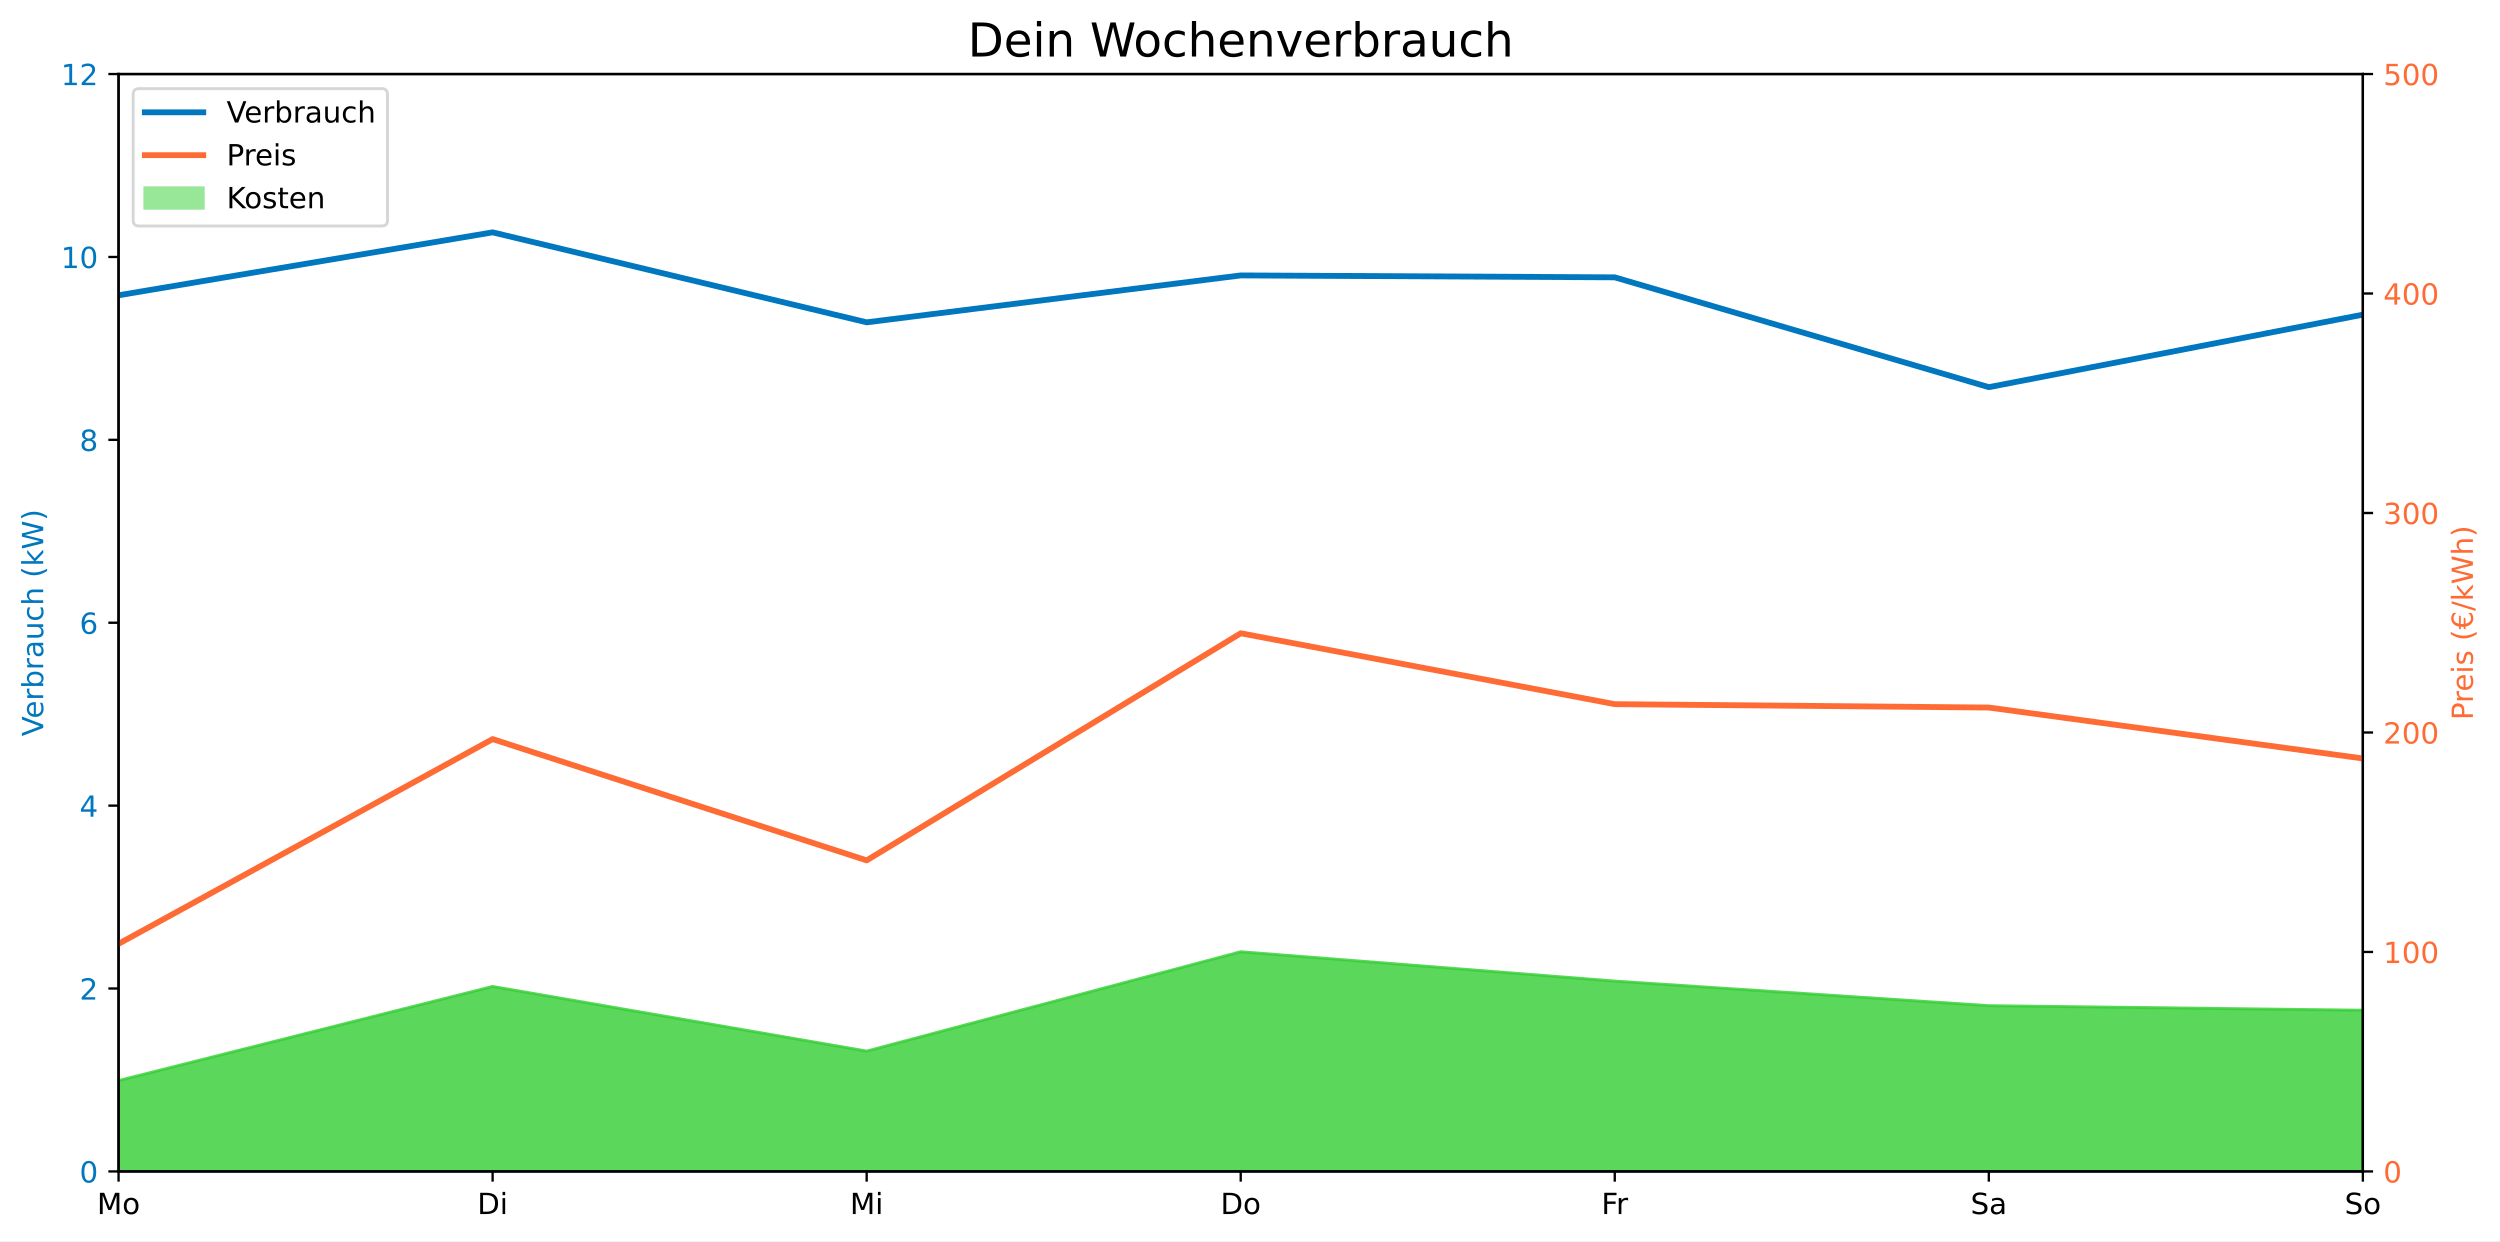
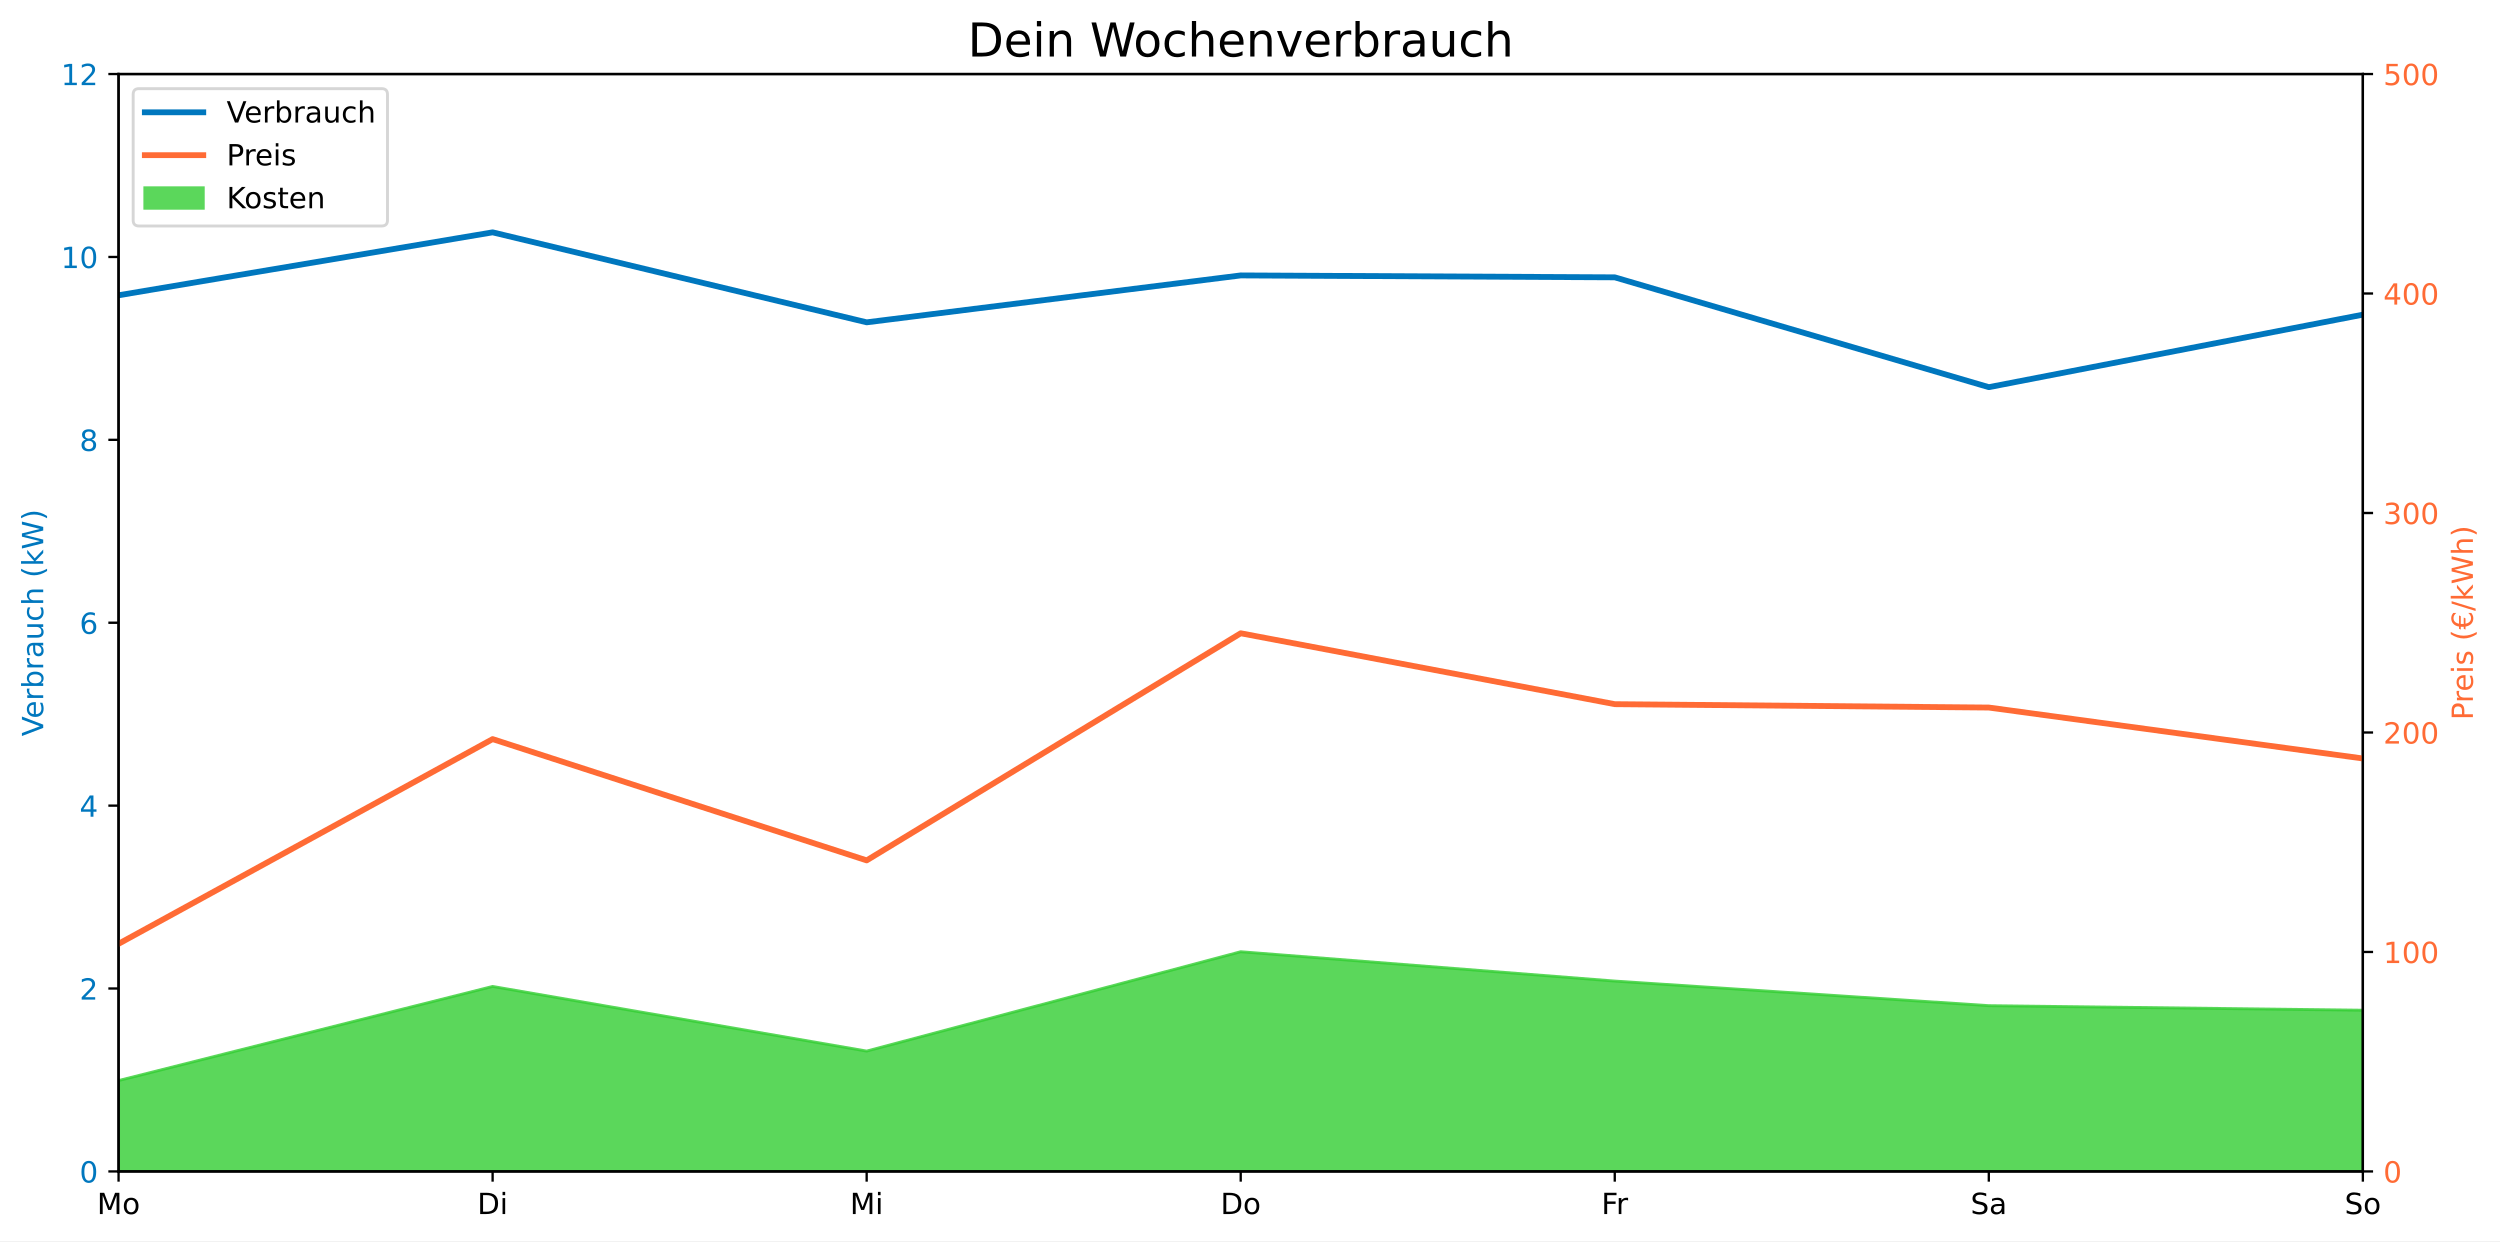
<svg xmlns="http://www.w3.org/2000/svg" xmlns:xlink="http://www.w3.org/1999/xlink" width="856.129pt" height="425.036pt" viewBox="0 0 856.129 425.036" version="1.1">
  <defs>
    <style type="text/css">*{stroke-linejoin: round; stroke-linecap: butt}</style>
  </defs>
  <g id="figure_1">
    <g id="patch_1">
      <path d="M 0 425.036  L 856.129 425.036  L 856.129 0  L 0 0  z " style="fill: #ffffff" />
    </g>
    <g id="axes_1">
      <g id="patch_2">
        <path d="M 40.603 401.158  L 809.163 401.158  L 809.163 25.358  L 40.603 25.358  z " style="fill: #ffffff" />
      </g>
      <g id="PolyCollection_1">
        <defs>
-           <path id="m196382b506" d="M 40.603 -23.878  L 40.603 -54.997  L 168.696 -87.225  L 296.79 -65.087  L 424.883 -99.115  L 552.976 -89.064  L 681.07 -80.643  L 809.163 -79.083  L 809.163 -23.878  L 809.163 -23.878  L 681.07 -23.878  L 552.976 -23.878  L 424.883 -23.878  L 296.79 -23.878  L 168.696 -23.878  L 40.603 -23.878  z " style="stroke: #32cd32; stroke-opacity: 0.8" />
+           <path id="m8187a7504e" d="M 40.603 -23.878  L 40.603 -54.997  L 168.696 -87.225  L 296.79 -65.087  L 424.883 -99.115  L 552.976 -89.064  L 681.07 -80.643  L 809.163 -79.083  L 809.163 -23.878  L 809.163 -23.878  L 681.07 -23.878  L 552.976 -23.878  L 424.883 -23.878  L 296.79 -23.878  L 168.696 -23.878  L 40.603 -23.878  z " style="stroke: #32cd32; stroke-opacity: 0.8" />
        </defs>
-         <g clip-path="url(#p532e4e88d0)">
-           <use xlink:href="#m196382b506" x="0" y="425.036" style="fill: #32cd32; fill-opacity: 0.8; stroke: #32cd32; stroke-opacity: 0.8" />
+         <g clip-path="url(#p5e93ff347b)">
+           <use xlink:href="#m8187a7504e" x="0" y="425.036" style="fill: #32cd32; fill-opacity: 0.8; stroke: #32cd32; stroke-opacity: 0.8" />
        </g>
      </g>
      <g id="matplotlib.axis_1">
        <g id="xtick_1">
          <g id="line2d_1">
            <defs>
-               <path id="mc92765f632" d="M 0 0  L 0 3.5  " style="stroke: #000000; stroke-width: 0.8" />
-             </defs>
-             <g>
-               <use xlink:href="#mc92765f632" x="40.603" y="401.158" style="stroke: #000000; stroke-width: 0.8" />
+               <path id="m3593c84085" d="M 0 0  L 0 3.5  " style="stroke: #000000; stroke-width: 0.8" />
+             </defs>
+             <g>
+               <use xlink:href="#m3593c84085" x="40.603" y="401.158" style="stroke: #000000; stroke-width: 0.8" />
            </g>
          </g>
          <g id="text_1">
            <g transform="translate(33.22969 415.7559) scale(0.1 -0.1)">
              <defs>
                <path id="DejaVuSans-4d" d="M 628 4666  L 1569 4666  L 2759 1491  L 3956 4666  L 4897 4666  L 4897 0  L 4281 0  L 4281 4097  L 3078 897  L 2444 897  L 1241 4097  L 1241 0  L 628 0  L 628 4666  z " transform="scale(0.015625)" />
                <path id="DejaVuSans-6f" d="M 1959 3097  Q 1497 3097 1228 2736  Q 959 2375 959 1747  Q 959 1119 1226 758  Q 1494 397 1959 397  Q 2419 397 2687 759  Q 2956 1122 2956 1747  Q 2956 2369 2687 2733  Q 2419 3097 1959 3097  z M 1959 3584  Q 2709 3584 3137 3096  Q 3566 2609 3566 1747  Q 3566 888 3137 398  Q 2709 -91 1959 -91  Q 1206 -91 779 398  Q 353 888 353 1747  Q 353 2609 779 3096  Q 1206 3584 1959 3584  z " transform="scale(0.015625)" />
              </defs>
              <use xlink:href="#DejaVuSans-4d" />
              <use xlink:href="#DejaVuSans-6f" x="86.279" />
            </g>
          </g>
        </g>
        <g id="xtick_2">
          <g id="line2d_2">
            <g>
-               <use xlink:href="#mc92765f632" x="168.696" y="401.158" style="stroke: #000000; stroke-width: 0.8" />
+               <use xlink:href="#m3593c84085" x="168.696" y="401.158" style="stroke: #000000; stroke-width: 0.8" />
            </g>
          </g>
          <g id="text_2">
            <g transform="translate(163.4574 415.7559) scale(0.1 -0.1)">
              <defs>
                <path id="DejaVuSans-44" d="M 1259 4147  L 1259 519  L 2022 519  Q 2988 519 3436 956  Q 3884 1394 3884 2338  Q 3884 3275 3436 3711  Q 2988 4147 2022 4147  L 1259 4147  z M 628 4666  L 1925 4666  Q 3281 4666 3915 4102  Q 4550 3538 4550 2338  Q 4550 1131 3912 565  Q 3275 0 1925 0  L 628 0  L 628 4666  z " transform="scale(0.015625)" />
                <path id="DejaVuSans-69" d="M 603 3500  L 1178 3500  L 1178 0  L 603 0  L 603 3500  z M 603 4863  L 1178 4863  L 1178 4134  L 603 4134  L 603 4863  z " transform="scale(0.015625)" />
              </defs>
              <use xlink:href="#DejaVuSans-44" />
              <use xlink:href="#DejaVuSans-69" x="77.002" />
            </g>
          </g>
        </g>
        <g id="xtick_3">
          <g id="line2d_3">
            <g>
-               <use xlink:href="#mc92765f632" x="296.79" y="401.158" style="stroke: #000000; stroke-width: 0.8" />
+               <use xlink:href="#m3593c84085" x="296.79" y="401.158" style="stroke: #000000; stroke-width: 0.8" />
            </g>
          </g>
          <g id="text_3">
            <g transform="translate(291.0867 415.7559) scale(0.1 -0.1)">
              <use xlink:href="#DejaVuSans-4d" />
              <use xlink:href="#DejaVuSans-69" x="86.279" />
            </g>
          </g>
        </g>
        <g id="xtick_4">
          <g id="line2d_4">
            <g>
-               <use xlink:href="#mc92765f632" x="424.883" y="401.158" style="stroke: #000000; stroke-width: 0.8" />
+               <use xlink:href="#m3593c84085" x="424.883" y="401.158" style="stroke: #000000; stroke-width: 0.8" />
            </g>
          </g>
          <g id="text_4">
            <g transform="translate(417.9737 415.7559) scale(0.1 -0.1)">
              <use xlink:href="#DejaVuSans-44" />
              <use xlink:href="#DejaVuSans-6f" x="77.002" />
            </g>
          </g>
        </g>
        <g id="xtick_5">
          <g id="line2d_5">
            <g>
-               <use xlink:href="#mc92765f632" x="552.976" y="401.158" style="stroke: #000000; stroke-width: 0.8" />
+               <use xlink:href="#m3593c84085" x="552.976" y="401.158" style="stroke: #000000; stroke-width: 0.8" />
            </g>
          </g>
          <g id="text_5">
            <g transform="translate(548.4077 415.7559) scale(0.1 -0.1)">
              <defs>
                <path id="DejaVuSans-46" d="M 628 4666  L 3309 4666  L 3309 4134  L 1259 4134  L 1259 2759  L 3109 2759  L 3109 2228  L 1259 2228  L 1259 0  L 628 0  L 628 4666  z " transform="scale(0.015625)" />
                <path id="DejaVuSans-72" d="M 2631 2963  Q 2534 3019 2420 3045  Q 2306 3072 2169 3072  Q 1681 3072 1420 2755  Q 1159 2438 1159 1844  L 1159 0  L 581 0  L 581 3500  L 1159 3500  L 1159 2956  Q 1341 3275 1631 3429  Q 1922 3584 2338 3584  Q 2397 3584 2469 3576  Q 2541 3569 2628 3553  L 2631 2963  z " transform="scale(0.015625)" />
              </defs>
              <use xlink:href="#DejaVuSans-46" />
              <use xlink:href="#DejaVuSans-72" x="50.27" />
            </g>
          </g>
        </g>
        <g id="xtick_6">
          <g id="line2d_6">
            <g>
-               <use xlink:href="#mc92765f632" x="681.07" y="401.158" style="stroke: #000000; stroke-width: 0.8" />
+               <use xlink:href="#m3593c84085" x="681.07" y="401.158" style="stroke: #000000; stroke-width: 0.8" />
            </g>
          </g>
          <g id="text_6">
            <g transform="translate(674.8315 415.7559) scale(0.1 -0.1)">
              <defs>
                <path id="DejaVuSans-53" d="M 3425 4513  L 3425 3897  Q 3066 4069 2747 4153  Q 2428 4238 2131 4238  Q 1616 4238 1336 4038  Q 1056 3838 1056 3469  Q 1056 3159 1242 3001  Q 1428 2844 1947 2747  L 2328 2669  Q 3034 2534 3370 2195  Q 3706 1856 3706 1288  Q 3706 609 3251 259  Q 2797 -91 1919 -91  Q 1588 -91 1214 -16  Q 841 59 441 206  L 441 856  Q 825 641 1194 531  Q 1563 422 1919 422  Q 2459 422 2753 634  Q 3047 847 3047 1241  Q 3047 1584 2836 1778  Q 2625 1972 2144 2069  L 1759 2144  Q 1053 2284 737 2584  Q 422 2884 422 3419  Q 422 4038 858 4394  Q 1294 4750 2059 4750  Q 2388 4750 2728 4690  Q 3069 4631 3425 4513  z " transform="scale(0.015625)" />
                <path id="DejaVuSans-61" d="M 2194 1759  Q 1497 1759 1228 1600  Q 959 1441 959 1056  Q 959 750 1161 570  Q 1363 391 1709 391  Q 2188 391 2477 730  Q 2766 1069 2766 1631  L 2766 1759  L 2194 1759  z M 3341 1997  L 3341 0  L 2766 0  L 2766 531  Q 2569 213 2275 61  Q 1981 -91 1556 -91  Q 1019 -91 701 211  Q 384 513 384 1019  Q 384 1609 779 1909  Q 1175 2209 1959 2209  L 2766 2209  L 2766 2266  Q 2766 2663 2505 2880  Q 2244 3097 1772 3097  Q 1472 3097 1187 3025  Q 903 2953 641 2809  L 641 3341  Q 956 3463 1253 3523  Q 1550 3584 1831 3584  Q 2591 3584 2966 3190  Q 3341 2797 3341 1997  z " transform="scale(0.015625)" />
              </defs>
              <use xlink:href="#DejaVuSans-53" />
              <use xlink:href="#DejaVuSans-61" x="63.477" />
            </g>
          </g>
        </g>
        <g id="xtick_7">
          <g id="line2d_7">
            <g>
-               <use xlink:href="#mc92765f632" x="809.163" y="401.158" style="stroke: #000000; stroke-width: 0.8" />
+               <use xlink:href="#m3593c84085" x="809.163" y="401.158" style="stroke: #000000; stroke-width: 0.8" />
            </g>
          </g>
          <g id="text_7">
            <g transform="translate(802.9295 415.7559) scale(0.1 -0.1)">
              <use xlink:href="#DejaVuSans-53" />
              <use xlink:href="#DejaVuSans-6f" x="63.477" />
            </g>
          </g>
        </g>
      </g>
      <g id="matplotlib.axis_2">
        <g id="ytick_1">
          <g id="line2d_8">
            <defs>
-               <path id="m72dd69b5d2" d="M 0 0  L -3.5 0  " style="stroke: #000000; stroke-width: 0.8" />
-             </defs>
-             <g>
-               <use xlink:href="#m72dd69b5d2" x="40.603" y="401.158" style="stroke: #000000; stroke-width: 0.8" />
+               <path id="m40a387c38b" d="M 0 0  L -3.5 0  " style="stroke: #000000; stroke-width: 0.8" />
+             </defs>
+             <g>
+               <use xlink:href="#m40a387c38b" x="40.603" y="401.158" style="stroke: #000000; stroke-width: 0.8" />
            </g>
          </g>
          <g id="text_8">
            <g style="fill: #0077be" transform="translate(27.24063 404.9567) scale(0.1 -0.1)">
              <defs>
                <path id="DejaVuSans-30" d="M 2034 4250  Q 1547 4250 1301 3770  Q 1056 3291 1056 2328  Q 1056 1369 1301 889  Q 1547 409 2034 409  Q 2525 409 2770 889  Q 3016 1369 3016 2328  Q 3016 3291 2770 3770  Q 2525 4250 2034 4250  z M 2034 4750  Q 2819 4750 3233 4129  Q 3647 3509 3647 2328  Q 3647 1150 3233 529  Q 2819 -91 2034 -91  Q 1250 -91 836 529  Q 422 1150 422 2328  Q 422 3509 836 4129  Q 1250 4750 2034 4750  z " transform="scale(0.015625)" />
              </defs>
              <use xlink:href="#DejaVuSans-30" />
            </g>
          </g>
        </g>
        <g id="ytick_2">
          <g id="line2d_9">
            <g>
-               <use xlink:href="#m72dd69b5d2" x="40.603" y="338.524" style="stroke: #000000; stroke-width: 0.8" />
+               <use xlink:href="#m40a387c38b" x="40.603" y="338.524" style="stroke: #000000; stroke-width: 0.8" />
            </g>
          </g>
          <g id="text_9">
            <g style="fill: #0077be" transform="translate(27.24063 342.3234) scale(0.1 -0.1)">
              <defs>
                <path id="DejaVuSans-32" d="M 1228 531  L 3431 531  L 3431 0  L 469 0  L 469 531  Q 828 903 1448 1529  Q 2069 2156 2228 2338  Q 2531 2678 2651 2914  Q 2772 3150 2772 3378  Q 2772 3750 2511 3984  Q 2250 4219 1831 4219  Q 1534 4219 1204 4116  Q 875 4013 500 3803  L 500 4441  Q 881 4594 1212 4672  Q 1544 4750 1819 4750  Q 2544 4750 2975 4387  Q 3406 4025 3406 3419  Q 3406 3131 3298 2873  Q 3191 2616 2906 2266  Q 2828 2175 2409 1742  Q 1991 1309 1228 531  z " transform="scale(0.015625)" />
              </defs>
              <use xlink:href="#DejaVuSans-32" />
            </g>
          </g>
        </g>
        <g id="ytick_3">
          <g id="line2d_10">
            <g>
-               <use xlink:href="#m72dd69b5d2" x="40.603" y="275.891" style="stroke: #000000; stroke-width: 0.8" />
+               <use xlink:href="#m40a387c38b" x="40.603" y="275.891" style="stroke: #000000; stroke-width: 0.8" />
            </g>
          </g>
          <g id="text_10">
            <g style="fill: #0077be" transform="translate(27.24063 279.6901) scale(0.1 -0.1)">
              <defs>
                <path id="DejaVuSans-34" d="M 2419 4116  L 825 1625  L 2419 1625  L 2419 4116  z M 2253 4666  L 3047 4666  L 3047 1625  L 3713 1625  L 3713 1100  L 3047 1100  L 3047 0  L 2419 0  L 2419 1100  L 313 1100  L 313 1709  L 2253 4666  z " transform="scale(0.015625)" />
              </defs>
              <use xlink:href="#DejaVuSans-34" />
            </g>
          </g>
        </g>
        <g id="ytick_4">
          <g id="line2d_11">
            <g>
-               <use xlink:href="#m72dd69b5d2" x="40.603" y="213.257" style="stroke: #000000; stroke-width: 0.8" />
+               <use xlink:href="#m40a387c38b" x="40.603" y="213.257" style="stroke: #000000; stroke-width: 0.8" />
            </g>
          </g>
          <g id="text_11">
            <g style="fill: #0077be" transform="translate(27.24063 217.0567) scale(0.1 -0.1)">
              <defs>
                <path id="DejaVuSans-36" d="M 2113 2584  Q 1688 2584 1439 2293  Q 1191 2003 1191 1497  Q 1191 994 1439 701  Q 1688 409 2113 409  Q 2538 409 2786 701  Q 3034 994 3034 1497  Q 3034 2003 2786 2293  Q 2538 2584 2113 2584  z M 3366 4563  L 3366 3988  Q 3128 4100 2886 4159  Q 2644 4219 2406 4219  Q 1781 4219 1451 3797  Q 1122 3375 1075 2522  Q 1259 2794 1537 2939  Q 1816 3084 2150 3084  Q 2853 3084 3261 2657  Q 3669 2231 3669 1497  Q 3669 778 3244 343  Q 2819 -91 2113 -91  Q 1303 -91 875 529  Q 447 1150 447 2328  Q 447 3434 972 4092  Q 1497 4750 2381 4750  Q 2619 4750 2861 4703  Q 3103 4656 3366 4563  z " transform="scale(0.015625)" />
              </defs>
              <use xlink:href="#DejaVuSans-36" />
            </g>
          </g>
        </g>
        <g id="ytick_5">
          <g id="line2d_12">
            <g>
-               <use xlink:href="#m72dd69b5d2" x="40.603" y="150.624" style="stroke: #000000; stroke-width: 0.8" />
+               <use xlink:href="#m40a387c38b" x="40.603" y="150.624" style="stroke: #000000; stroke-width: 0.8" />
            </g>
          </g>
          <g id="text_12">
            <g style="fill: #0077be" transform="translate(27.24063 154.4234) scale(0.1 -0.1)">
              <defs>
                <path id="DejaVuSans-38" d="M 2034 2216  Q 1584 2216 1326 1975  Q 1069 1734 1069 1313  Q 1069 891 1326 650  Q 1584 409 2034 409  Q 2484 409 2743 651  Q 3003 894 3003 1313  Q 3003 1734 2745 1975  Q 2488 2216 2034 2216  z M 1403 2484  Q 997 2584 770 2862  Q 544 3141 544 3541  Q 544 4100 942 4425  Q 1341 4750 2034 4750  Q 2731 4750 3128 4425  Q 3525 4100 3525 3541  Q 3525 3141 3298 2862  Q 3072 2584 2669 2484  Q 3125 2378 3379 2068  Q 3634 1759 3634 1313  Q 3634 634 3220 271  Q 2806 -91 2034 -91  Q 1263 -91 848 271  Q 434 634 434 1313  Q 434 1759 690 2068  Q 947 2378 1403 2484  z M 1172 3481  Q 1172 3119 1398 2916  Q 1625 2713 2034 2713  Q 2441 2713 2670 2916  Q 2900 3119 2900 3481  Q 2900 3844 2670 4047  Q 2441 4250 2034 4250  Q 1625 4250 1398 4047  Q 1172 3844 1172 3481  z " transform="scale(0.015625)" />
              </defs>
              <use xlink:href="#DejaVuSans-38" />
            </g>
          </g>
        </g>
        <g id="ytick_6">
          <g id="line2d_13">
            <g>
-               <use xlink:href="#m72dd69b5d2" x="40.603" y="87.991" style="stroke: #000000; stroke-width: 0.8" />
+               <use xlink:href="#m40a387c38b" x="40.603" y="87.991" style="stroke: #000000; stroke-width: 0.8" />
            </g>
          </g>
          <g id="text_13">
            <g style="fill: #0077be" transform="translate(20.87813 91.79005) scale(0.1 -0.1)">
              <defs>
                <path id="DejaVuSans-31" d="M 794 531  L 1825 531  L 1825 4091  L 703 3866  L 703 4441  L 1819 4666  L 2450 4666  L 2450 531  L 3481 531  L 3481 0  L 794 0  L 794 531  z " transform="scale(0.015625)" />
              </defs>
              <use xlink:href="#DejaVuSans-31" />
              <use xlink:href="#DejaVuSans-30" x="63.623" />
            </g>
          </g>
        </g>
        <g id="ytick_7">
          <g id="line2d_14">
            <g>
-               <use xlink:href="#m72dd69b5d2" x="40.603" y="25.358" style="stroke: #000000; stroke-width: 0.8" />
+               <use xlink:href="#m40a387c38b" x="40.603" y="25.358" style="stroke: #000000; stroke-width: 0.8" />
            </g>
          </g>
          <g id="text_14">
            <g style="fill: #0077be" transform="translate(20.87813 29.15672) scale(0.1 -0.1)">
              <use xlink:href="#DejaVuSans-31" />
              <use xlink:href="#DejaVuSans-32" x="63.623" />
            </g>
          </g>
        </g>
        <g id="text_15">
          <g style="fill: #0077be" transform="translate(14.79844 252.1325) rotate(-90) scale(0.1 -0.1)">
            <defs>
              <path id="DejaVuSans-56" d="M 1831 0  L 50 4666  L 709 4666  L 2188 738  L 3669 4666  L 4325 4666  L 2547 0  L 1831 0  z " transform="scale(0.015625)" />
              <path id="DejaVuSans-65" d="M 3597 1894  L 3597 1613  L 953 1613  Q 991 1019 1311 708  Q 1631 397 2203 397  Q 2534 397 2845 478  Q 3156 559 3463 722  L 3463 178  Q 3153 47 2828 -22  Q 2503 -91 2169 -91  Q 1331 -91 842 396  Q 353 884 353 1716  Q 353 2575 817 3079  Q 1281 3584 2069 3584  Q 2775 3584 3186 3129  Q 3597 2675 3597 1894  z M 3022 2063  Q 3016 2534 2758 2815  Q 2500 3097 2075 3097  Q 1594 3097 1305 2825  Q 1016 2553 972 2059  L 3022 2063  z " transform="scale(0.015625)" />
              <path id="DejaVuSans-62" d="M 3116 1747  Q 3116 2381 2855 2742  Q 2594 3103 2138 3103  Q 1681 3103 1420 2742  Q 1159 2381 1159 1747  Q 1159 1113 1420 752  Q 1681 391 2138 391  Q 2594 391 2855 752  Q 3116 1113 3116 1747  z M 1159 2969  Q 1341 3281 1617 3432  Q 1894 3584 2278 3584  Q 2916 3584 3314 3078  Q 3713 2572 3713 1747  Q 3713 922 3314 415  Q 2916 -91 2278 -91  Q 1894 -91 1617 61  Q 1341 213 1159 525  L 1159 0  L 581 0  L 581 4863  L 1159 4863  L 1159 2969  z " transform="scale(0.015625)" />
              <path id="DejaVuSans-75" d="M 544 1381  L 544 3500  L 1119 3500  L 1119 1403  Q 1119 906 1312 657  Q 1506 409 1894 409  Q 2359 409 2629 706  Q 2900 1003 2900 1516  L 2900 3500  L 3475 3500  L 3475 0  L 2900 0  L 2900 538  Q 2691 219 2414 64  Q 2138 -91 1772 -91  Q 1169 -91 856 284  Q 544 659 544 1381  z M 1991 3584  L 1991 3584  z " transform="scale(0.015625)" />
              <path id="DejaVuSans-63" d="M 3122 3366  L 3122 2828  Q 2878 2963 2633 3030  Q 2388 3097 2138 3097  Q 1578 3097 1268 2742  Q 959 2388 959 1747  Q 959 1106 1268 751  Q 1578 397 2138 397  Q 2388 397 2633 464  Q 2878 531 3122 666  L 3122 134  Q 2881 22 2623 -34  Q 2366 -91 2075 -91  Q 1284 -91 818 406  Q 353 903 353 1747  Q 353 2603 823 3093  Q 1294 3584 2113 3584  Q 2378 3584 2631 3529  Q 2884 3475 3122 3366  z " transform="scale(0.015625)" />
              <path id="DejaVuSans-68" d="M 3513 2113  L 3513 0  L 2938 0  L 2938 2094  Q 2938 2591 2744 2837  Q 2550 3084 2163 3084  Q 1697 3084 1428 2787  Q 1159 2491 1159 1978  L 1159 0  L 581 0  L 581 4863  L 1159 4863  L 1159 2956  Q 1366 3272 1645 3428  Q 1925 3584 2291 3584  Q 2894 3584 3203 3211  Q 3513 2838 3513 2113  z " transform="scale(0.015625)" />
              <path id="DejaVuSans-20" transform="scale(0.015625)" />
              <path id="DejaVuSans-28" d="M 1984 4856  Q 1566 4138 1362 3434  Q 1159 2731 1159 2009  Q 1159 1288 1364 580  Q 1569 -128 1984 -844  L 1484 -844  Q 1016 -109 783 600  Q 550 1309 550 2009  Q 550 2706 781 3412  Q 1013 4119 1484 4856  L 1984 4856  z " transform="scale(0.015625)" />
              <path id="DejaVuSans-6b" d="M 581 4863  L 1159 4863  L 1159 1991  L 2875 3500  L 3609 3500  L 1753 1863  L 3688 0  L 2938 0  L 1159 1709  L 1159 0  L 581 0  L 581 4863  z " transform="scale(0.015625)" />
              <path id="DejaVuSans-57" d="M 213 4666  L 850 4666  L 1831 722  L 2809 4666  L 3519 4666  L 4500 722  L 5478 4666  L 6119 4666  L 4947 0  L 4153 0  L 3169 4050  L 2175 0  L 1381 0  L 213 4666  z " transform="scale(0.015625)" />
              <path id="DejaVuSans-29" d="M 513 4856  L 1013 4856  Q 1481 4119 1714 3412  Q 1947 2706 1947 2009  Q 1947 1309 1714 600  Q 1481 -109 1013 -844  L 513 -844  Q 928 -128 1133 580  Q 1338 1288 1338 2009  Q 1338 2731 1133 3434  Q 928 4138 513 4856  z " transform="scale(0.015625)" />
            </defs>
            <use xlink:href="#DejaVuSans-56" />
            <use xlink:href="#DejaVuSans-65" x="60.658" />
            <use xlink:href="#DejaVuSans-72" x="122.182" />
            <use xlink:href="#DejaVuSans-62" x="163.295" />
            <use xlink:href="#DejaVuSans-72" x="226.771" />
            <use xlink:href="#DejaVuSans-61" x="267.885" />
            <use xlink:href="#DejaVuSans-75" x="329.164" />
            <use xlink:href="#DejaVuSans-63" x="392.543" />
            <use xlink:href="#DejaVuSans-68" x="447.523" />
            <use xlink:href="#DejaVuSans-20" x="510.902" />
            <use xlink:href="#DejaVuSans-28" x="542.689" />
            <use xlink:href="#DejaVuSans-6b" x="581.703" />
            <use xlink:href="#DejaVuSans-57" x="639.613" />
            <use xlink:href="#DejaVuSans-29" x="738.49" />
          </g>
        </g>
      </g>
      <g id="line2d_15">
-         <path d="M 40.603 101.113  L 168.696 79.567  L 296.79 110.382  L 424.883 94.317  L 552.976 94.974  L 681.07 132.586  L 809.163 107.752  " clip-path="url(#p532e4e88d0)" style="fill: none; stroke: #0077be; stroke-width: 2; stroke-linecap: square" />
+         <path d="M 40.603 101.113  L 168.696 79.567  L 296.79 110.382  L 424.883 94.317  L 552.976 94.974  L 681.07 132.586  L 809.163 107.752  " clip-path="url(#p5e93ff347b)" style="fill: none; stroke: #0077be; stroke-width: 2; stroke-linecap: square" />
      </g>
      <g id="patch_3">
        <path d="M 40.603 401.158  L 40.603 25.358  " style="fill: none; stroke: #000000; stroke-width: 0.8; stroke-linejoin: miter; stroke-linecap: square" />
      </g>
      <g id="patch_4">
        <path d="M 809.163 401.158  L 809.163 25.358  " style="fill: none; stroke: #000000; stroke-width: 0.8; stroke-linejoin: miter; stroke-linecap: square" />
      </g>
      <g id="patch_5">
        <path d="M 40.603 401.158  L 809.163 401.158  " style="fill: none; stroke: #000000; stroke-width: 0.8; stroke-linejoin: miter; stroke-linecap: square" />
      </g>
      <g id="patch_6">
        <path d="M 40.603 25.358  L 809.163 25.358  " style="fill: none; stroke: #000000; stroke-width: 0.8; stroke-linejoin: miter; stroke-linecap: square" />
      </g>
      <g id="text_16">
        <g transform="translate(331.4144 19.3575) scale(0.16 -0.16)">
          <defs>
            <path id="DejaVuSans-6e" d="M 3513 2113  L 3513 0  L 2938 0  L 2938 2094  Q 2938 2591 2744 2837  Q 2550 3084 2163 3084  Q 1697 3084 1428 2787  Q 1159 2491 1159 1978  L 1159 0  L 581 0  L 581 3500  L 1159 3500  L 1159 2956  Q 1366 3272 1645 3428  Q 1925 3584 2291 3584  Q 2894 3584 3203 3211  Q 3513 2838 3513 2113  z " transform="scale(0.015625)" />
            <path id="DejaVuSans-76" d="M 191 3500  L 800 3500  L 1894 563  L 2988 3500  L 3597 3500  L 2284 0  L 1503 0  L 191 3500  z " transform="scale(0.015625)" />
          </defs>
          <use xlink:href="#DejaVuSans-44" />
          <use xlink:href="#DejaVuSans-65" x="77.002" />
          <use xlink:href="#DejaVuSans-69" x="138.525" />
          <use xlink:href="#DejaVuSans-6e" x="166.309" />
          <use xlink:href="#DejaVuSans-20" x="229.688" />
          <use xlink:href="#DejaVuSans-57" x="261.475" />
          <use xlink:href="#DejaVuSans-6f" x="354.477" />
          <use xlink:href="#DejaVuSans-63" x="415.658" />
          <use xlink:href="#DejaVuSans-68" x="470.639" />
          <use xlink:href="#DejaVuSans-65" x="534.018" />
          <use xlink:href="#DejaVuSans-6e" x="595.541" />
          <use xlink:href="#DejaVuSans-76" x="658.92" />
          <use xlink:href="#DejaVuSans-65" x="718.1" />
          <use xlink:href="#DejaVuSans-72" x="779.623" />
          <use xlink:href="#DejaVuSans-62" x="820.736" />
          <use xlink:href="#DejaVuSans-72" x="884.213" />
          <use xlink:href="#DejaVuSans-61" x="925.326" />
          <use xlink:href="#DejaVuSans-75" x="986.605" />
          <use xlink:href="#DejaVuSans-63" x="1049.984" />
          <use xlink:href="#DejaVuSans-68" x="1104.965" />
        </g>
      </g>
      <g id="legend_1">
        <g id="patch_7">
          <path d="M 47.603 77.392  L 130.694 77.392  Q 132.694 77.392 132.694 75.392  L 132.694 32.358  Q 132.694 30.358 130.694 30.358  L 47.603 30.358  Q 45.603 30.358 45.603 32.358  L 45.603 75.392  Q 45.603 77.392 47.603 77.392  z " style="fill: #ffffff; opacity: 0.8; stroke: #cccccc; stroke-linejoin: miter" />
        </g>
        <g id="line2d_16">
          <path d="M 49.603 38.456  L 59.603 38.456  L 69.603 38.456  " style="fill: none; stroke: #0077be; stroke-width: 2; stroke-linecap: square" />
        </g>
        <g id="text_17">
          <g transform="translate(77.60313 41.95594) scale(0.1 -0.1)">
            <use xlink:href="#DejaVuSans-56" />
            <use xlink:href="#DejaVuSans-65" x="60.658" />
            <use xlink:href="#DejaVuSans-72" x="122.182" />
            <use xlink:href="#DejaVuSans-62" x="163.295" />
            <use xlink:href="#DejaVuSans-72" x="226.771" />
            <use xlink:href="#DejaVuSans-61" x="267.885" />
            <use xlink:href="#DejaVuSans-75" x="329.164" />
            <use xlink:href="#DejaVuSans-63" x="392.543" />
            <use xlink:href="#DejaVuSans-68" x="447.523" />
          </g>
        </g>
        <g id="line2d_17">
          <path d="M 49.603 53.134  L 59.603 53.134  L 69.603 53.134  " style="fill: none; stroke: #ff6b35; stroke-width: 2; stroke-linecap: square" />
        </g>
        <g id="text_18">
          <g transform="translate(77.60313 56.63406) scale(0.1 -0.1)">
            <defs>
              <path id="DejaVuSans-50" d="M 1259 4147  L 1259 2394  L 2053 2394  Q 2494 2394 2734 2622  Q 2975 2850 2975 3272  Q 2975 3691 2734 3919  Q 2494 4147 2053 4147  L 1259 4147  z M 628 4666  L 2053 4666  Q 2838 4666 3239 4311  Q 3641 3956 3641 3272  Q 3641 2581 3239 2228  Q 2838 1875 2053 1875  L 1259 1875  L 1259 0  L 628 0  L 628 4666  z " transform="scale(0.015625)" />
              <path id="DejaVuSans-73" d="M 2834 3397  L 2834 2853  Q 2591 2978 2328 3040  Q 2066 3103 1784 3103  Q 1356 3103 1142 2972  Q 928 2841 928 2578  Q 928 2378 1081 2264  Q 1234 2150 1697 2047  L 1894 2003  Q 2506 1872 2764 1633  Q 3022 1394 3022 966  Q 3022 478 2636 193  Q 2250 -91 1575 -91  Q 1294 -91 989 -36  Q 684 19 347 128  L 347 722  Q 666 556 975 473  Q 1284 391 1588 391  Q 1994 391 2212 530  Q 2431 669 2431 922  Q 2431 1156 2273 1281  Q 2116 1406 1581 1522  L 1381 1569  Q 847 1681 609 1914  Q 372 2147 372 2553  Q 372 3047 722 3315  Q 1072 3584 1716 3584  Q 2034 3584 2315 3537  Q 2597 3491 2834 3397  z " transform="scale(0.015625)" />
            </defs>
            <use xlink:href="#DejaVuSans-50" />
            <use xlink:href="#DejaVuSans-72" x="58.553" />
            <use xlink:href="#DejaVuSans-65" x="97.416" />
            <use xlink:href="#DejaVuSans-69" x="158.939" />
            <use xlink:href="#DejaVuSans-73" x="186.723" />
          </g>
        </g>
        <g id="patch_8">
-           <path d="M 49.603 71.312  L 69.603 71.312  L 69.603 64.312  L 49.603 64.312  z " style="fill: #32cd32; opacity: 0.5; stroke: #32cd32; stroke-linejoin: miter" />
+           <path d="M 49.603 71.312  L 69.603 71.312  L 69.603 64.312  L 49.603 64.312  z " style="fill: #32cd32; opacity: 0.8; stroke: #32cd32; stroke-linejoin: miter" />
        </g>
        <g id="text_19">
          <g transform="translate(77.60313 71.31219) scale(0.1 -0.1)">
            <defs>
              <path id="DejaVuSans-4b" d="M 628 4666  L 1259 4666  L 1259 2694  L 3353 4666  L 4166 4666  L 1850 2491  L 4331 0  L 3500 0  L 1259 2247  L 1259 0  L 628 0  L 628 4666  z " transform="scale(0.015625)" />
              <path id="DejaVuSans-74" d="M 1172 4494  L 1172 3500  L 2356 3500  L 2356 3053  L 1172 3053  L 1172 1153  Q 1172 725 1289 603  Q 1406 481 1766 481  L 2356 481  L 2356 0  L 1766 0  Q 1100 0 847 248  Q 594 497 594 1153  L 594 3053  L 172 3053  L 172 3500  L 594 3500  L 594 4494  L 1172 4494  z " transform="scale(0.015625)" />
            </defs>
            <use xlink:href="#DejaVuSans-4b" />
            <use xlink:href="#DejaVuSans-6f" x="60.576" />
            <use xlink:href="#DejaVuSans-73" x="121.758" />
            <use xlink:href="#DejaVuSans-74" x="173.857" />
            <use xlink:href="#DejaVuSans-65" x="213.066" />
            <use xlink:href="#DejaVuSans-6e" x="274.59" />
          </g>
        </g>
      </g>
    </g>
    <g id="axes_2">
      <g id="matplotlib.axis_3">
        <g id="ytick_8">
          <g id="line2d_18">
            <defs>
-               <path id="mf762c14fc3" d="M 0 0  L 3.5 0  " style="stroke: #000000; stroke-width: 0.8" />
-             </defs>
-             <g>
-               <use xlink:href="#mf762c14fc3" x="809.163" y="401.158" style="stroke: #000000; stroke-width: 0.8" />
+               <path id="m1e8e4d5749" d="M 0 0  L 3.5 0  " style="stroke: #000000; stroke-width: 0.8" />
+             </defs>
+             <g>
+               <use xlink:href="#m1e8e4d5749" x="809.163" y="401.158" style="stroke: #000000; stroke-width: 0.8" />
            </g>
          </g>
          <g id="text_20">
            <g style="fill: #ff6b35" transform="translate(816.1631 404.9567) scale(0.1 -0.1)">
              <use xlink:href="#DejaVuSans-30" />
            </g>
          </g>
        </g>
        <g id="ytick_9">
          <g id="line2d_19">
            <g>
-               <use xlink:href="#mf762c14fc3" x="809.163" y="325.998" style="stroke: #000000; stroke-width: 0.8" />
+               <use xlink:href="#m1e8e4d5749" x="809.163" y="325.998" style="stroke: #000000; stroke-width: 0.8" />
            </g>
          </g>
          <g id="text_21">
            <g style="fill: #ff6b35" transform="translate(816.1631 329.7967) scale(0.1 -0.1)">
              <use xlink:href="#DejaVuSans-31" />
              <use xlink:href="#DejaVuSans-30" x="63.623" />
              <use xlink:href="#DejaVuSans-30" x="127.246" />
            </g>
          </g>
        </g>
        <g id="ytick_10">
          <g id="line2d_20">
            <g>
-               <use xlink:href="#mf762c14fc3" x="809.163" y="250.838" style="stroke: #000000; stroke-width: 0.8" />
+               <use xlink:href="#m1e8e4d5749" x="809.163" y="250.838" style="stroke: #000000; stroke-width: 0.8" />
            </g>
          </g>
          <g id="text_22">
            <g style="fill: #ff6b35" transform="translate(816.1631 254.6367) scale(0.1 -0.1)">
              <use xlink:href="#DejaVuSans-32" />
              <use xlink:href="#DejaVuSans-30" x="63.623" />
              <use xlink:href="#DejaVuSans-30" x="127.246" />
            </g>
          </g>
        </g>
        <g id="ytick_11">
          <g id="line2d_21">
            <g>
-               <use xlink:href="#mf762c14fc3" x="809.163" y="175.678" style="stroke: #000000; stroke-width: 0.8" />
+               <use xlink:href="#m1e8e4d5749" x="809.163" y="175.678" style="stroke: #000000; stroke-width: 0.8" />
            </g>
          </g>
          <g id="text_23">
            <g style="fill: #ff6b35" transform="translate(816.1631 179.4767) scale(0.1 -0.1)">
              <defs>
                <path id="DejaVuSans-33" d="M 2597 2516  Q 3050 2419 3304 2112  Q 3559 1806 3559 1356  Q 3559 666 3084 287  Q 2609 -91 1734 -91  Q 1441 -91 1130 -33  Q 819 25 488 141  L 488 750  Q 750 597 1062 519  Q 1375 441 1716 441  Q 2309 441 2620 675  Q 2931 909 2931 1356  Q 2931 1769 2642 2001  Q 2353 2234 1838 2234  L 1294 2234  L 1294 2753  L 1863 2753  Q 2328 2753 2575 2939  Q 2822 3125 2822 3475  Q 2822 3834 2567 4026  Q 2313 4219 1838 4219  Q 1578 4219 1281 4162  Q 984 4106 628 3988  L 628 4550  Q 988 4650 1302 4700  Q 1616 4750 1894 4750  Q 2613 4750 3031 4423  Q 3450 4097 3450 3541  Q 3450 3153 3228 2886  Q 3006 2619 2597 2516  z " transform="scale(0.015625)" />
              </defs>
              <use xlink:href="#DejaVuSans-33" />
              <use xlink:href="#DejaVuSans-30" x="63.623" />
              <use xlink:href="#DejaVuSans-30" x="127.246" />
            </g>
          </g>
        </g>
        <g id="ytick_12">
          <g id="line2d_22">
            <g>
-               <use xlink:href="#mf762c14fc3" x="809.163" y="100.517" style="stroke: #000000; stroke-width: 0.8" />
+               <use xlink:href="#m1e8e4d5749" x="809.163" y="100.517" style="stroke: #000000; stroke-width: 0.8" />
            </g>
          </g>
          <g id="text_24">
            <g style="fill: #ff6b35" transform="translate(816.1631 104.3167) scale(0.1 -0.1)">
              <use xlink:href="#DejaVuSans-34" />
              <use xlink:href="#DejaVuSans-30" x="63.623" />
              <use xlink:href="#DejaVuSans-30" x="127.246" />
            </g>
          </g>
        </g>
        <g id="ytick_13">
          <g id="line2d_23">
            <g>
-               <use xlink:href="#mf762c14fc3" x="809.163" y="25.358" style="stroke: #000000; stroke-width: 0.8" />
+               <use xlink:href="#m1e8e4d5749" x="809.163" y="25.358" style="stroke: #000000; stroke-width: 0.8" />
            </g>
          </g>
          <g id="text_25">
            <g style="fill: #ff6b35" transform="translate(816.1631 29.15672) scale(0.1 -0.1)">
              <defs>
                <path id="DejaVuSans-35" d="M 691 4666  L 3169 4666  L 3169 4134  L 1269 4134  L 1269 2991  Q 1406 3038 1543 3061  Q 1681 3084 1819 3084  Q 2600 3084 3056 2656  Q 3513 2228 3513 1497  Q 3513 744 3044 326  Q 2575 -91 1722 -91  Q 1428 -91 1123 -41  Q 819 9 494 109  L 494 744  Q 775 591 1075 516  Q 1375 441 1709 441  Q 2250 441 2565 725  Q 2881 1009 2881 1497  Q 2881 1984 2565 2268  Q 2250 2553 1709 2553  Q 1456 2553 1204 2497  Q 953 2441 691 2322  L 691 4666  z " transform="scale(0.015625)" />
              </defs>
              <use xlink:href="#DejaVuSans-35" />
              <use xlink:href="#DejaVuSans-30" x="63.623" />
              <use xlink:href="#DejaVuSans-30" x="127.246" />
            </g>
          </g>
        </g>
        <g id="text_26">
          <g style="fill: #ff6b35" transform="translate(846.8491 246.5622) rotate(-90) scale(0.1 -0.1)">
            <defs>
              <path id="DejaVuSans-20ac" d="M 3647 4306  L 3647 3641  Q 3363 3969 3098 4109  Q 2834 4250 2516 4250  Q 2025 4250 1709 3937  Q 1394 3625 1294 3041  L 3097 3041  L 2925 2656  L 1244 2656  Q 1238 2581 1236 2509  Q 1234 2438 1234 2328  Q 1234 2228 1236 2156  Q 1238 2084 1244 2009  L 2638 2009  L 2463 1625  L 1294 1625  Q 1394 1041 1709 725  Q 2025 409 2516 409  Q 2834 409 3098 550  Q 3363 691 3647 1019  L 3647 359  Q 3369 134 3080 21  Q 2791 -91 2491 -91  Q 1750 -91 1267 362  Q 784 816 659 1625  L 0 1625  L 172 2009  L 606 2009  Q 606 2081 604 2154  Q 603 2228 603 2328  Q 603 2438 604 2511  Q 606 2584 606 2656  L 0 2656  L 172 3041  L 659 3041  Q 784 3844 1268 4297  Q 1753 4750 2491 4750  Q 2797 4750 3086 4639  Q 3375 4528 3647 4306  z " transform="scale(0.015625)" />
              <path id="DejaVuSans-2f" d="M 1625 4666  L 2156 4666  L 531 -594  L 0 -594  L 1625 4666  z " transform="scale(0.015625)" />
            </defs>
            <use xlink:href="#DejaVuSans-50" />
            <use xlink:href="#DejaVuSans-72" x="58.553" />
            <use xlink:href="#DejaVuSans-65" x="97.416" />
            <use xlink:href="#DejaVuSans-69" x="158.939" />
            <use xlink:href="#DejaVuSans-73" x="186.723" />
            <use xlink:href="#DejaVuSans-20" x="238.822" />
            <use xlink:href="#DejaVuSans-28" x="270.609" />
            <use xlink:href="#DejaVuSans-20ac" x="309.623" />
            <use xlink:href="#DejaVuSans-2f" x="373.246" />
            <use xlink:href="#DejaVuSans-6b" x="406.938" />
            <use xlink:href="#DejaVuSans-57" x="464.848" />
            <use xlink:href="#DejaVuSans-68" x="563.725" />
            <use xlink:href="#DejaVuSans-29" x="627.104" />
          </g>
        </g>
      </g>
      <g id="line2d_24">
-         <path d="M 40.603 323.205  L 168.696 253.107  L 296.79 294.639  L 424.883 216.867  L 552.976 241.144  L 681.07 242.302  L 809.163 259.743  " clip-path="url(#p532e4e88d0)" style="fill: none; stroke: #ff6b35; stroke-width: 2; stroke-linecap: square" />
+         <path d="M 40.603 323.205  L 168.696 253.107  L 296.79 294.639  L 424.883 216.867  L 552.976 241.144  L 681.07 242.302  L 809.163 259.743  " clip-path="url(#p5e93ff347b)" style="fill: none; stroke: #ff6b35; stroke-width: 2; stroke-linecap: square" />
      </g>
      <g id="patch_9">
        <path d="M 40.603 401.158  L 40.603 25.358  " style="fill: none; stroke: #000000; stroke-width: 0.8; stroke-linejoin: miter; stroke-linecap: square" />
      </g>
      <g id="patch_10">
        <path d="M 809.163 401.158  L 809.163 25.358  " style="fill: none; stroke: #000000; stroke-width: 0.8; stroke-linejoin: miter; stroke-linecap: square" />
      </g>
      <g id="patch_11">
        <path d="M 40.603 401.158  L 809.163 401.158  " style="fill: none; stroke: #000000; stroke-width: 0.8; stroke-linejoin: miter; stroke-linecap: square" />
      </g>
      <g id="patch_12">
        <path d="M 40.603 25.358  L 809.163 25.358  " style="fill: none; stroke: #000000; stroke-width: 0.8; stroke-linejoin: miter; stroke-linecap: square" />
      </g>
    </g>
  </g>
  <defs>
-     <clipPath id="p532e4e88d0">
+     <clipPath id="p5e93ff347b">
      <rect x="40.603" y="25.358" width="768.56" height="375.8" />
    </clipPath>
  </defs>
</svg>
